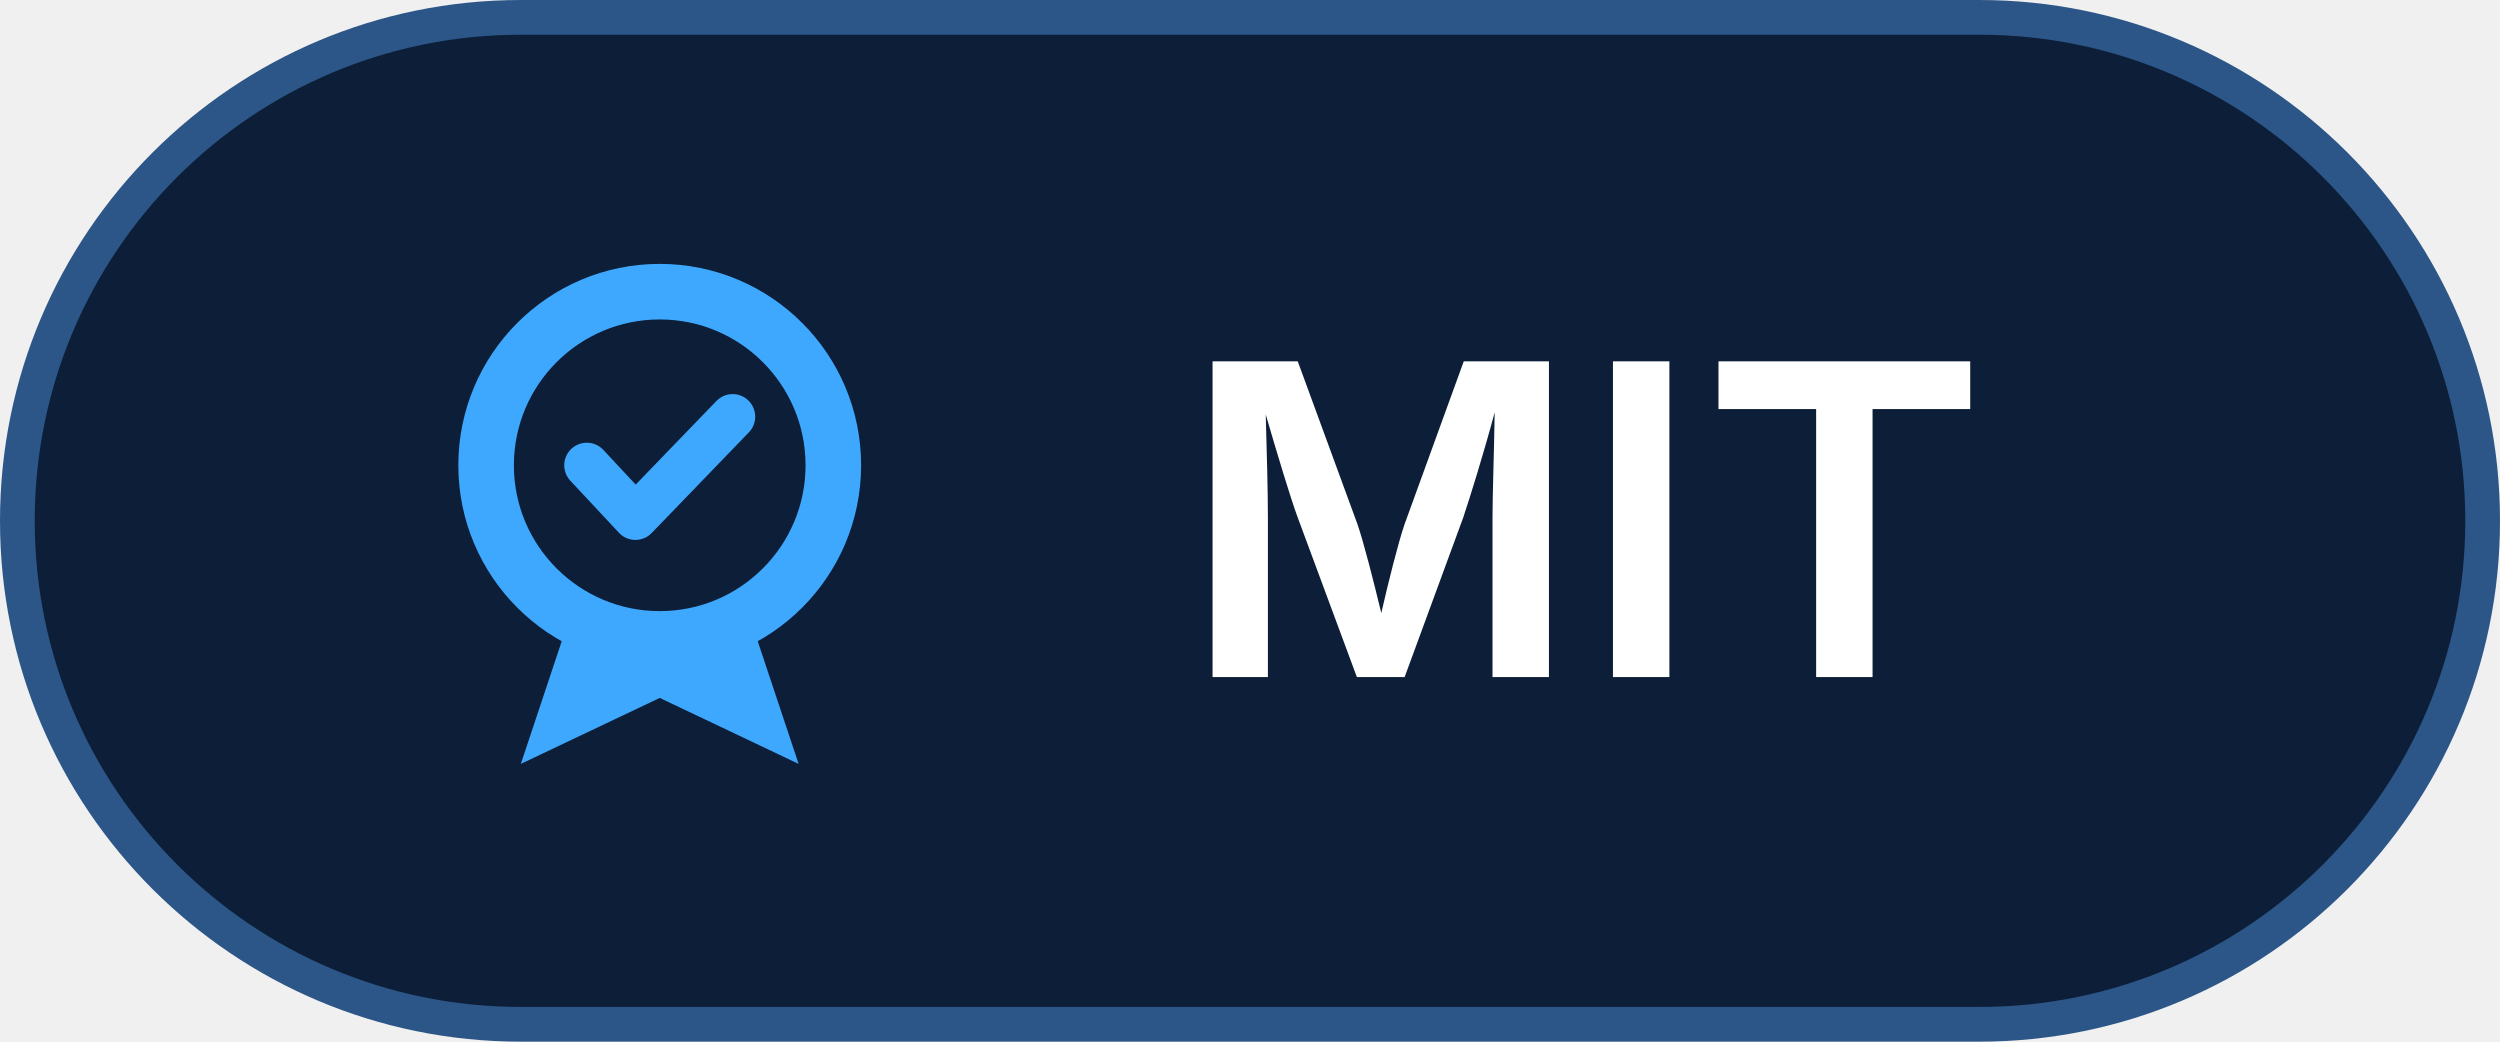
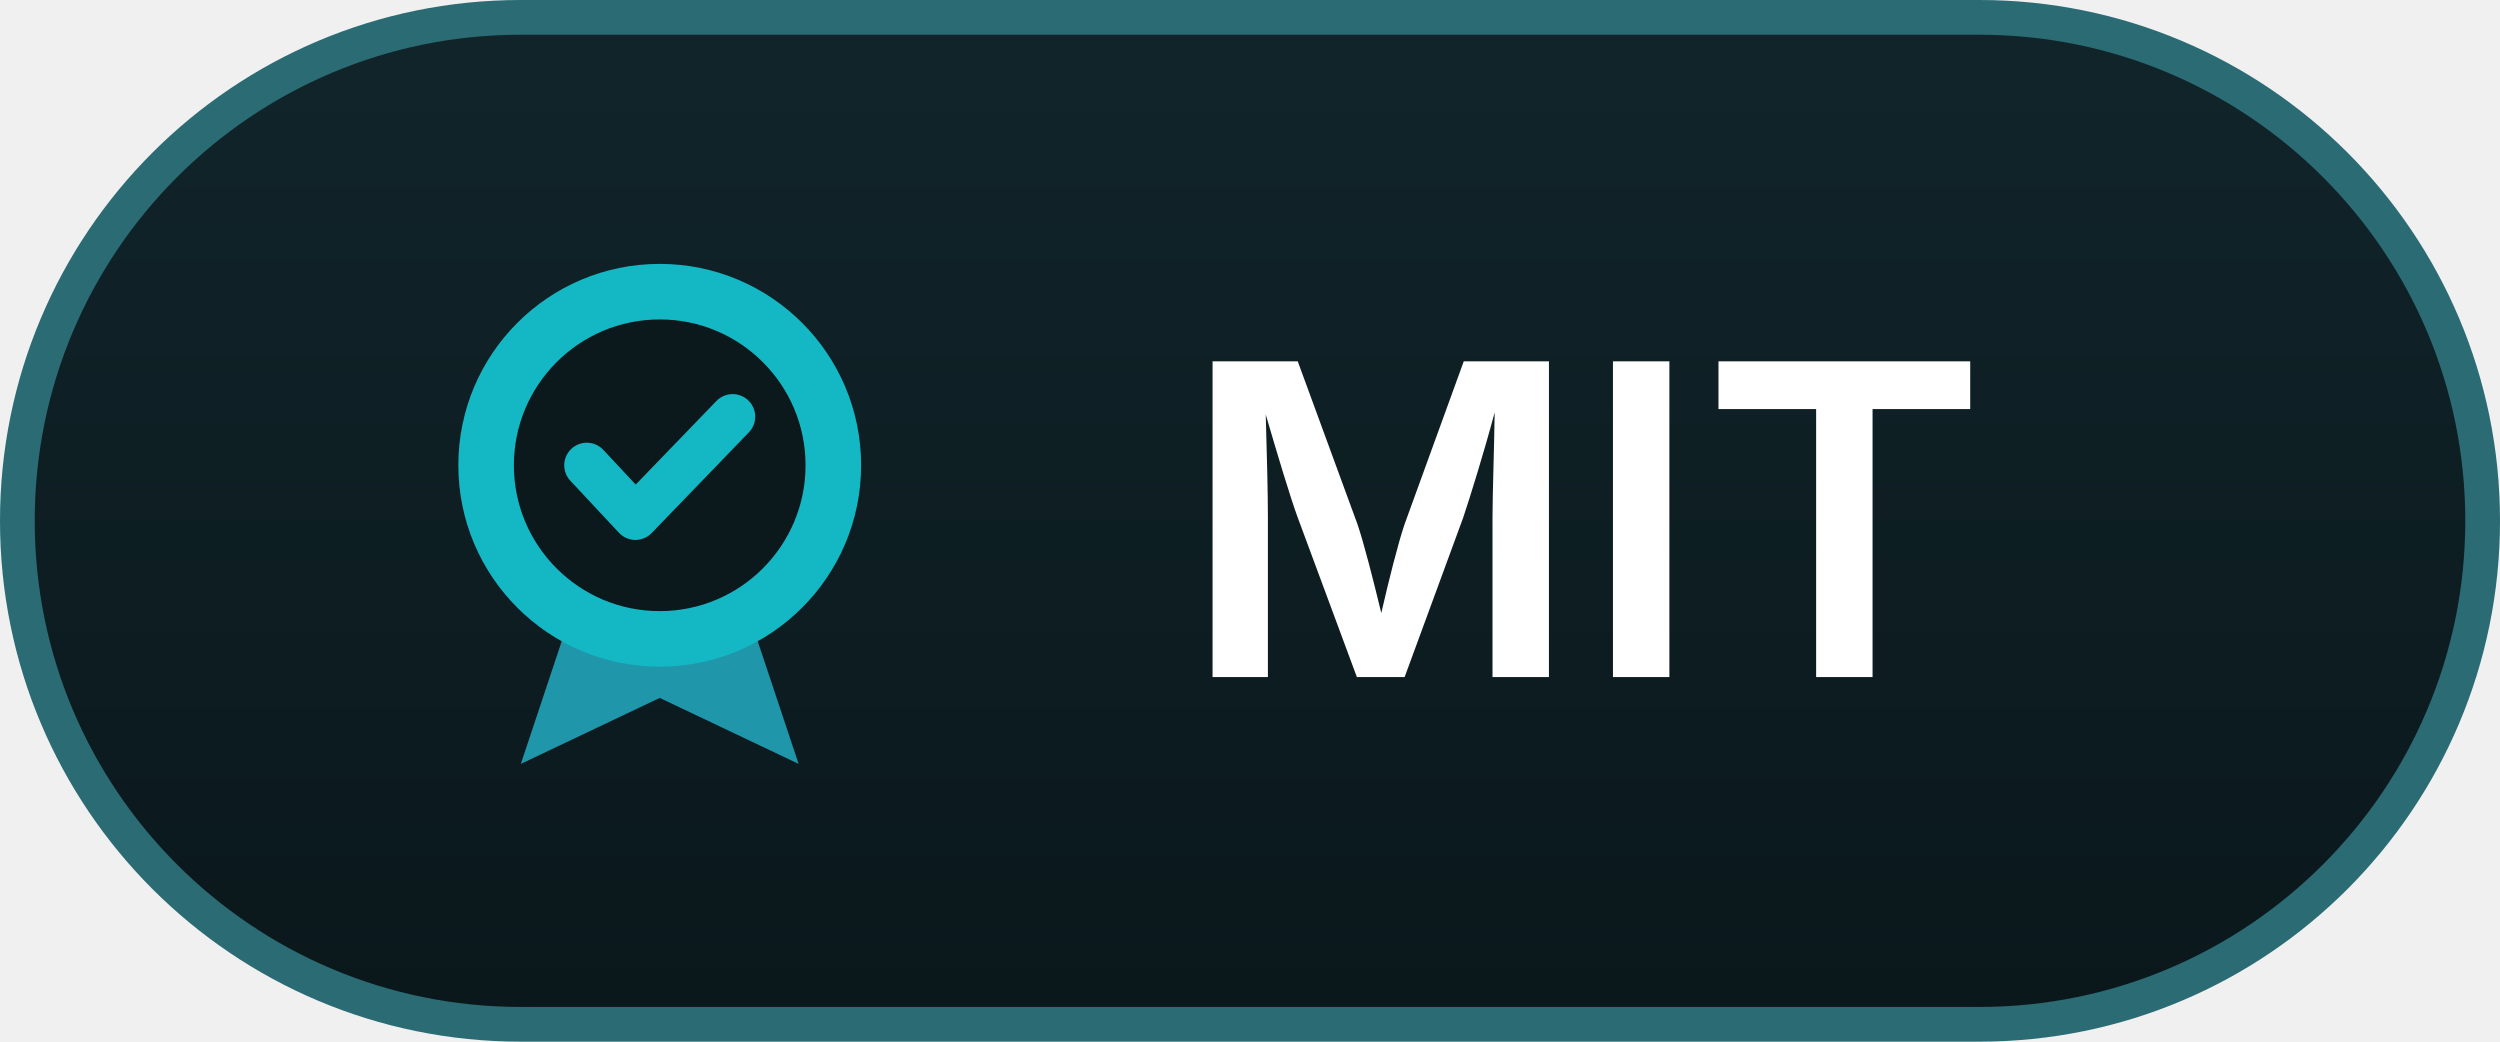
<svg xmlns="http://www.w3.org/2000/svg" width="72" height="30" viewBox="0 0 72 30" fill="none">
-   <rect x="0.5" y="0.5" width="71" height="29" rx="14.5" fill="#0d1e38" stroke="#2c5687" />
+   <defs>
+     <linearGradient id="bg" x1="0" y1="0" x2="0" y2="30" gradientUnits="userSpaceOnUse">
+       <stop offset="0" stop-color="#11252B" />
+       <stop offset="1" stop-color="#0A171B" />
+     </linearGradient>
+   </defs>
+   <rect x="0.5" y="0.5" width="71" height="29" rx="14.5" fill="url(#bg)" stroke="#2A6B74" />
  <g transform="translate(11,7)">
-     <path d="M5.6 10.2L4 15L8 13.1L12 15L10.4 10.2" fill="#3EA8FF" />
-     <circle cx="8" cy="6.4" r="5" fill="#0d1e38" stroke="#3EA8FF" stroke-width="1.6" />
-     <path d="M5.9 6.4L7.3 7.9L10.1 5" stroke="#3EA8FF" stroke-width="1.3" fill="none" stroke-linecap="round" stroke-linejoin="round" />
+     <path d="M5.6 10.2L4 15L8 13.1L12 15L10.4 10.2" fill="#1F96AA" />
+     <circle cx="8" cy="6.4" r="5" fill="#0B181C" stroke="#14B8C4" stroke-width="1.6" />
+     <path d="M5.9 6.4L7.3 7.9L10.1 5" stroke="#14B8C4" stroke-width="1.3" fill="none" stroke-linecap="round" stroke-linejoin="round" />
  </g>
  <text x="34" y="19.5" font-family="Inter, -apple-system, 'Segoe UI', Roboto, sans-serif" font-size="12.5" font-weight="600" fill="#ffffff">MIT</text>
</svg>
